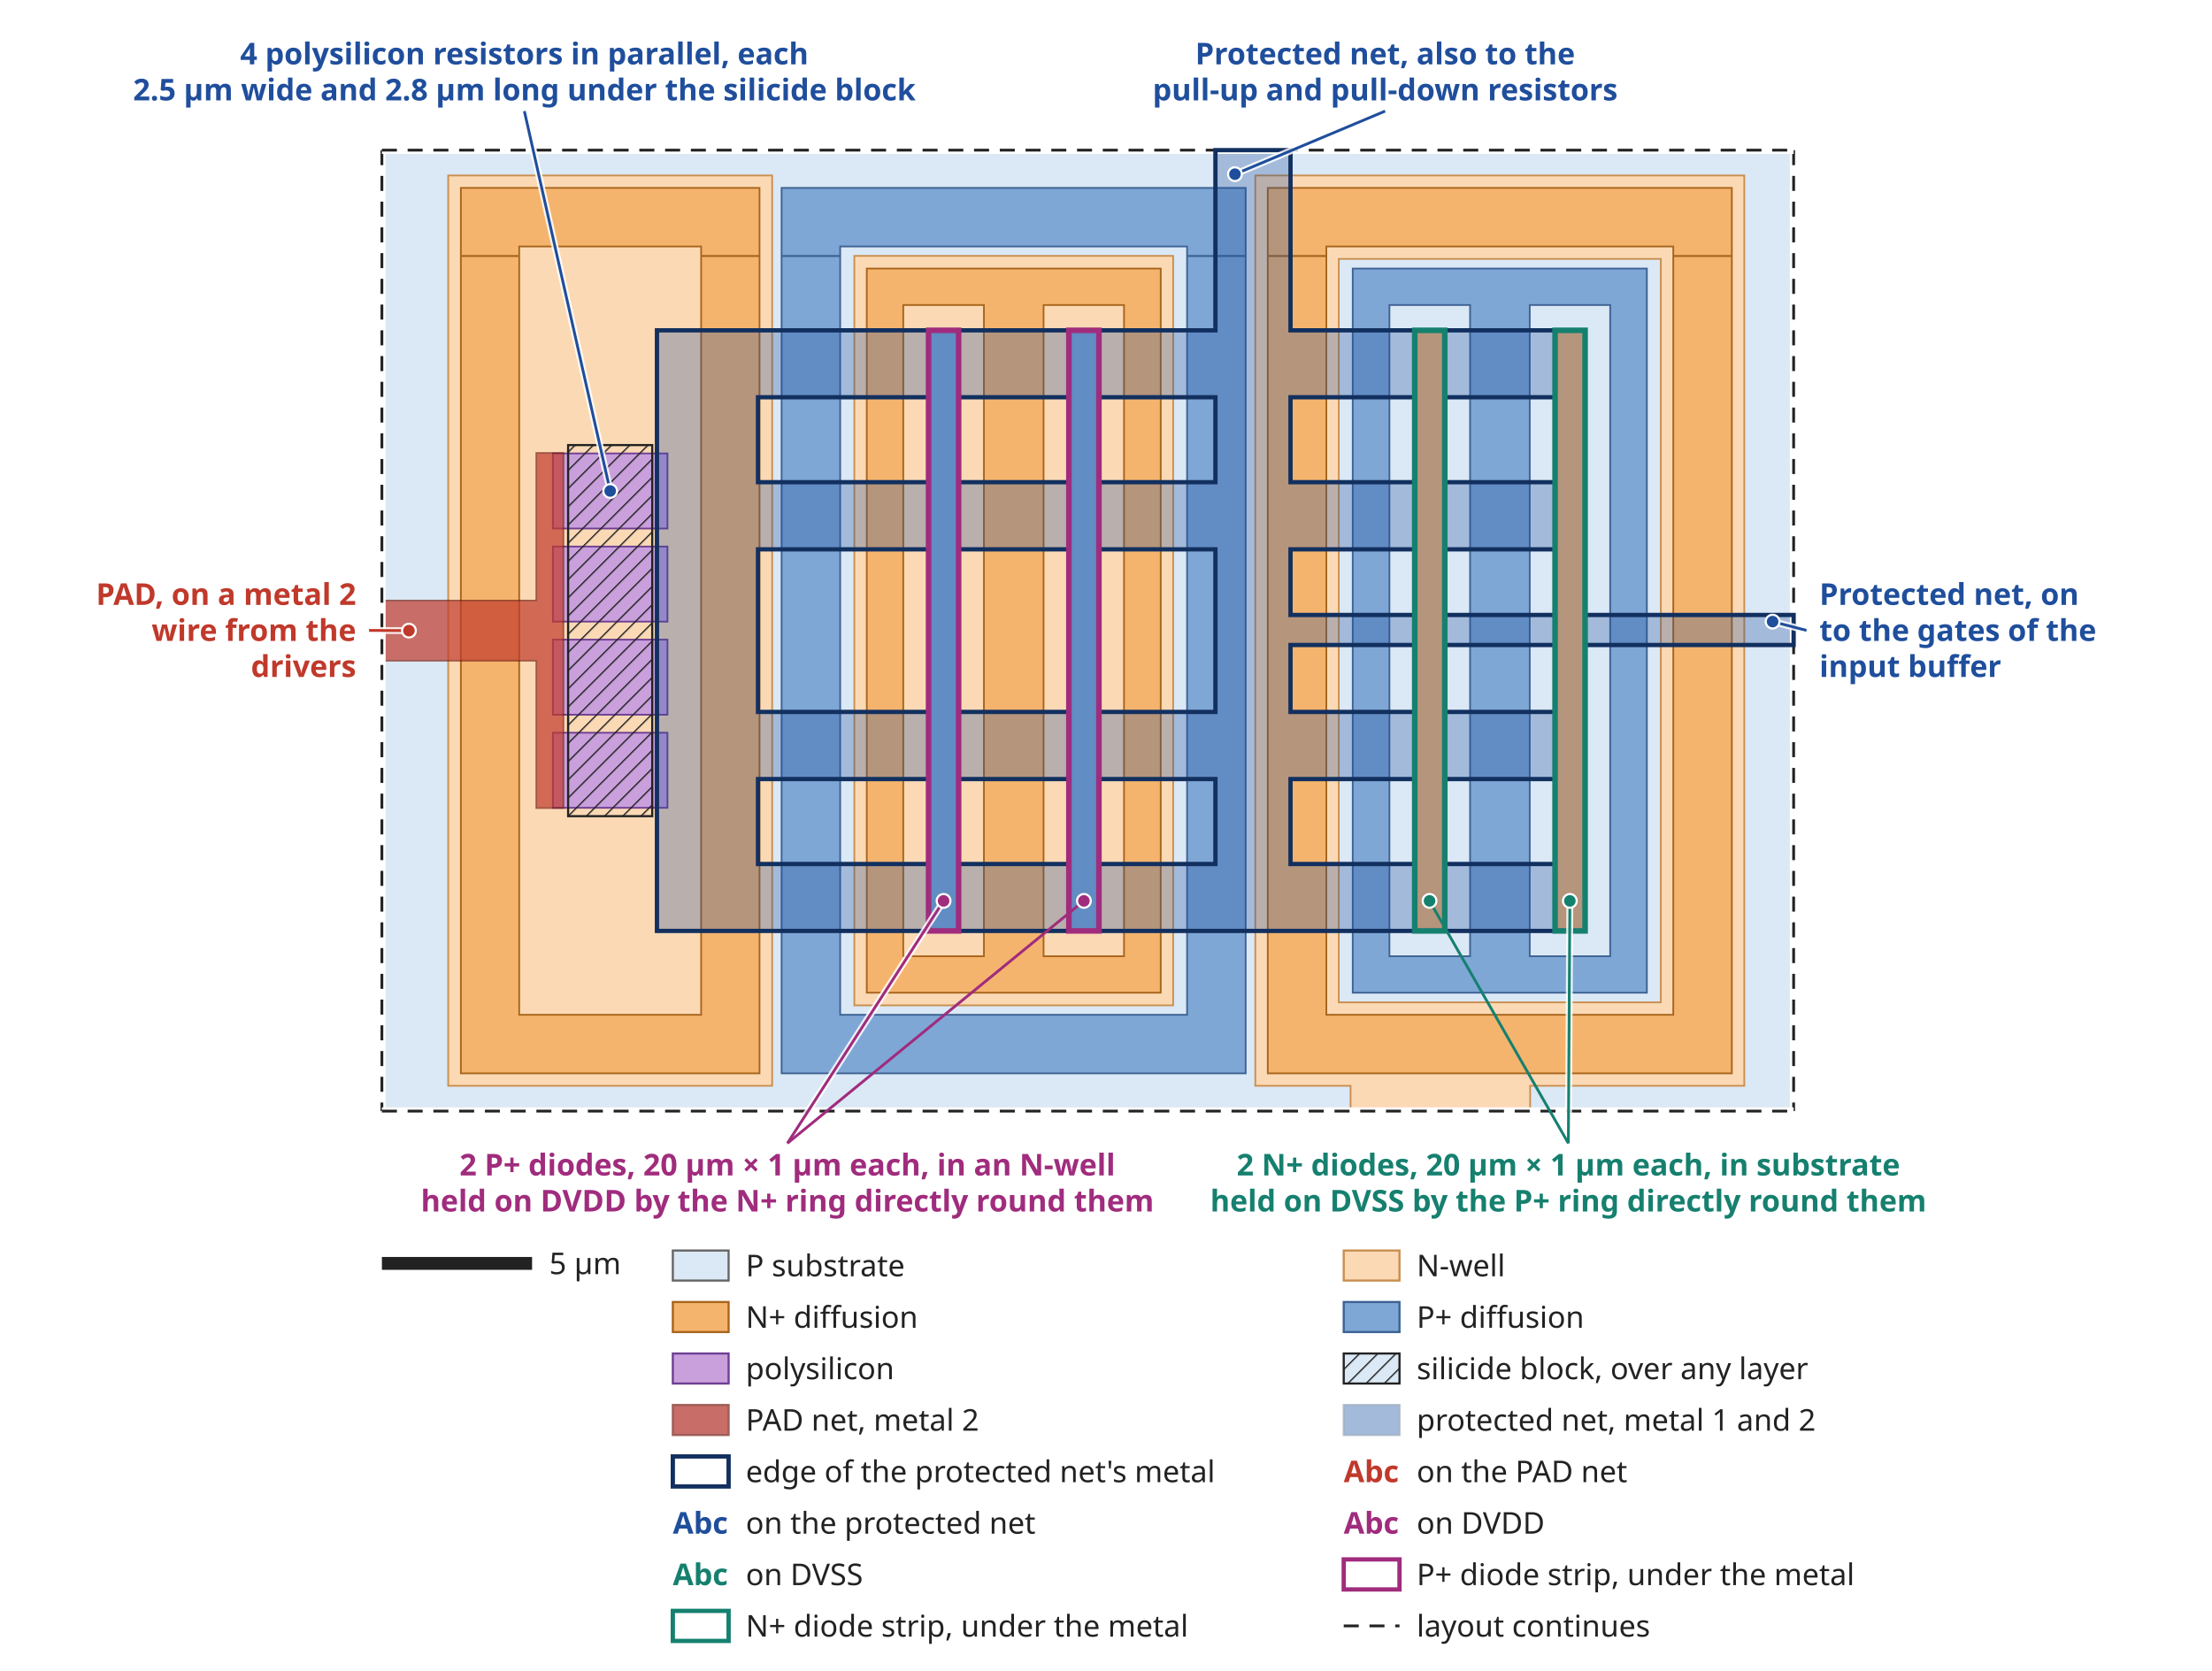
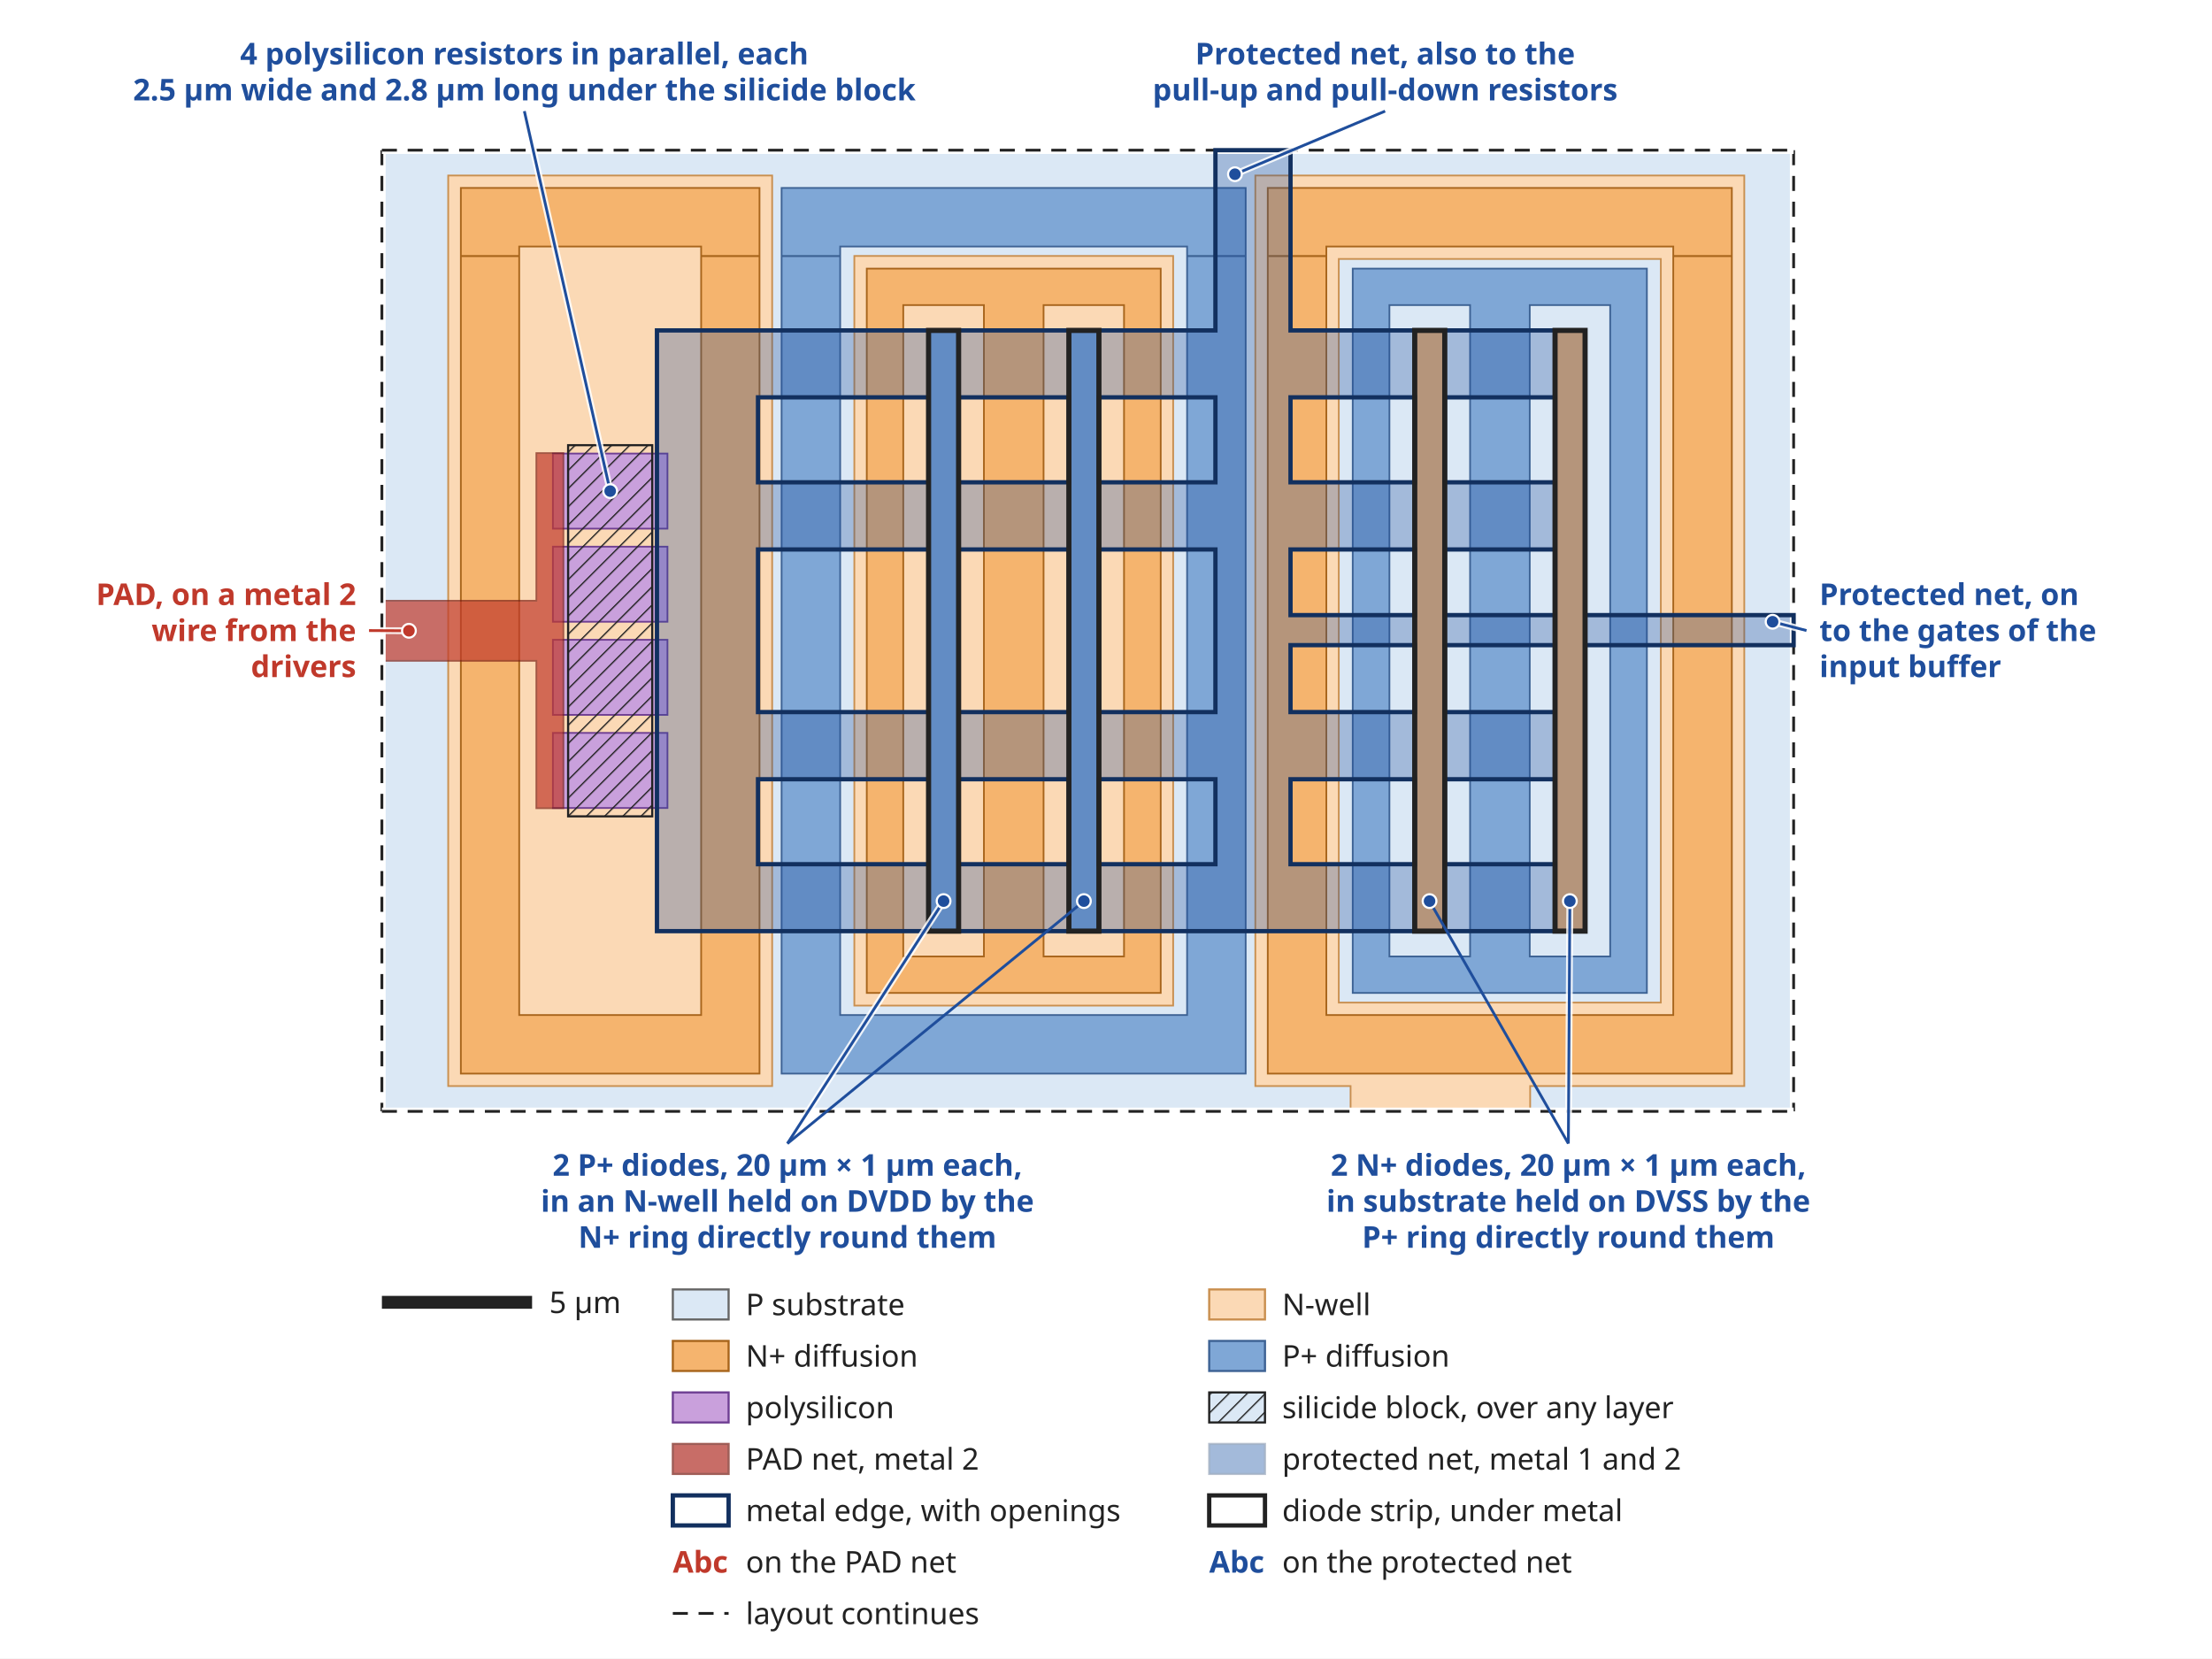
- <svg xmlns="http://www.w3.org/2000/svg" width="1031" height="779" viewBox="0 0 1031 779" font-family="sans-serif">
+ <svg xmlns="http://www.w3.org/2000/svg" width="1031" height="773" viewBox="0 0 1031 773" font-family="sans-serif">
  <defs>
    <pattern id="hatch" width="6" height="6" patternUnits="userSpaceOnUse" patternTransform="rotate(45)">
      <line x1="0" y1="0" x2="0" y2="6" stroke="#222222" stroke-width="1.2" />
    </pattern>
    <marker id="arrow-hot" viewBox="0 0 10 10" refX="7" refY="5" markerWidth="4.5" markerHeight="4.5" orient="auto">
      <path d="M0,0 L10,5 L0,10 z" fill="#c0392b" />
    </marker>
    <marker id="arrow-clamp" viewBox="0 0 10 10" refX="7" refY="5" markerWidth="4.5" markerHeight="4.5" orient="auto">
      <path d="M0,0 L10,5 L0,10 z" fill="#e08a00" />
    </marker>
    <marker id="arrow-second" viewBox="0 0 10 10" refX="7" refY="5" markerWidth="4.5" markerHeight="4.5" orient="auto">
      <path d="M0,0 L10,5 L0,10 z" fill="#1f4e9c" />
    </marker>
    <marker id="arrow-snap" viewBox="0 0 10 10" refX="7" refY="5" markerWidth="4.5" markerHeight="4.5" orient="auto">
      <path d="M0,0 L10,5 L0,10 z" fill="#8e44ad" />
    </marker>
  </defs>
-   <rect width="1031" height="779" fill="#ffffff" />
+   <rect width="1031" height="773" fill="#ffffff" />
  <rect x="178.0" y="70.0" width="658.0" height="448.0" fill="#dbe8f5" />
  <path d="M585.1,81.8L624.0,81.8L813.0,81.8L813.0,506.2L713.2,506.2L713.2,515.2L713.2,518.0L629.5,518.0L629.5,515.2L629.5,506.2L585.1,506.2ZM624.0,120.7L624.0,467.3L774.1,467.3L774.1,120.7ZM398.2,119.3L546.8,119.3L546.8,468.7L398.2,468.7ZM208.9,81.8L359.9,81.8L359.9,506.2L208.9,506.2Z" fill="#fbd9b5" stroke="#c98f4f" stroke-width="0.8" fill-rule="evenodd" opacity="1.0" />
  <path d="M630.5,125.2L643.3,125.2L754.9,125.2L767.6,125.2L767.6,126.4L767.6,142.2L767.6,461.7L767.6,462.8L754.9,462.8L643.3,462.8L630.5,462.8L630.5,461.7L630.5,142.2L630.5,126.4ZM713.0,142.2L713.0,146.1L713.0,441.9L713.0,445.8L750.5,445.8L750.5,441.9L750.5,146.1L750.5,142.2ZM647.6,142.2L647.6,146.1L647.6,441.9L647.6,445.8L685.2,445.8L685.2,441.9L685.2,146.1L685.2,142.2ZM364.3,119.4L391.6,119.4L391.6,468.7L391.6,473.1L553.3,473.1L553.3,468.7L553.3,119.4L580.6,119.4L580.6,468.7L580.6,473.1L580.6,500.4L364.3,500.4L364.3,473.1L364.3,468.7ZM364.3,87.6L580.6,87.6L580.6,114.9L580.6,119.3L553.3,119.3L553.3,114.9L391.6,114.9L391.6,119.3L364.3,119.3L364.3,114.9ZM498.2,154.0L512.2,154.0L512.2,434.0L498.2,434.0ZM432.8,154.0L446.8,154.0L446.8,434.0L432.8,434.0Z" fill="#7fa7d6" stroke="#3d6294" stroke-width="0.8" fill-rule="evenodd" opacity="1.0" />
  <path d="M404.0,125.2L416.7,125.2L528.3,125.2L541.0,125.2L541.0,126.4L541.0,142.2L541.0,461.7L541.0,462.8L528.3,462.8L416.7,462.8L404.0,462.8L404.0,461.7L404.0,142.2L404.0,126.4ZM486.4,142.2L486.4,146.1L486.4,441.9L486.4,445.8L523.9,445.8L523.9,441.9L523.9,146.1L523.9,142.2ZM421.0,142.2L421.0,146.1L421.0,441.9L421.0,445.8L458.6,445.8L458.6,441.9L458.6,146.1L458.6,142.2ZM590.9,119.4L618.2,119.4L618.2,468.7L618.2,473.1L779.9,473.1L779.9,468.7L779.9,119.4L807.2,119.4L807.2,468.7L807.2,473.1L807.2,500.4L590.9,500.4L590.9,473.1L590.9,468.7ZM214.8,119.4L242.0,119.4L242.0,468.7L242.0,473.1L326.8,473.1L326.8,468.7L326.8,119.4L354.0,119.4L354.0,468.7L354.0,473.1L354.0,500.4L214.8,500.4L214.8,473.1L214.8,468.7ZM590.9,87.6L807.2,87.6L807.2,114.9L807.2,119.3L779.9,119.3L779.9,114.9L618.2,114.9L618.2,119.3L590.9,119.3L590.9,114.9ZM214.8,87.6L354.0,87.6L354.0,114.9L354.0,119.3L326.8,119.3L326.8,114.9L242.0,114.9L242.0,119.3L214.8,119.3L214.8,114.9ZM724.8,154.0L738.8,154.0L738.8,434.0L724.8,434.0ZM659.4,154.0L673.4,154.0L673.4,434.0L659.4,434.0Z" fill="#f5b46e" stroke="#a8651c" stroke-width="0.8" fill-rule="evenodd" opacity="1.0" />
  <path d="M257.7,341.6L311.1,341.6L311.1,376.6L257.7,376.6ZM257.7,298.2L311.1,298.2L311.1,333.2L257.7,333.2ZM257.7,254.8L311.1,254.8L311.1,289.8L257.7,289.8ZM257.7,211.4L311.1,211.4L311.1,246.4L257.7,246.4Z" fill="#c9a0dc" stroke="#6f3f93" stroke-width="0.8" fill-rule="evenodd" opacity="1.0" />
  <path d="M264.8,207.5L304.0,207.5L304.0,250.3L304.0,250.9L304.0,293.7L304.0,294.3L304.0,337.1L304.0,337.7L304.0,380.5L264.8,380.5L264.8,337.7L264.8,337.1L264.8,294.3L264.8,293.7L264.8,250.9L264.8,250.3L264.8,207.5Z" fill="url(#hatch)" stroke="#222222" stroke-width="1.0" fill-rule="evenodd" opacity="1.0" />
  <path d="M250.0,211.2L262.6,211.2L262.6,376.7L250.0,376.7L250.0,308.0L178.0,308.0L178.0,280.0L250.0,280.0Z" fill="#c0392b" stroke="#7d1f14" stroke-width="0.8" fill-rule="evenodd" opacity="0.7" />
  <path d="M566.5,70.0L601.5,70.0L601.5,73.2L601.5,154.0L659.4,154.0L673.4,154.0L724.8,154.0L738.8,154.0L738.8,185.2L738.8,224.8L738.8,256.1L738.8,286.7L814.4,286.7L814.4,286.7L836.0,286.7L836.0,300.7L814.4,300.7L814.4,300.7L738.8,300.7L738.8,331.9L738.8,363.2L738.8,402.8L738.8,434.0L738.8,434.0L306.2,434.0L306.2,434.0L306.2,402.8L306.2,376.7L306.2,376.5L306.2,363.2L306.2,341.7L306.2,333.1L306.2,331.9L306.2,298.3L306.2,289.7L306.2,256.1L306.2,254.9L306.2,246.3L306.2,224.8L306.2,211.5L306.2,211.2L306.2,185.2L306.2,154.0L353.3,154.0L432.8,154.0L446.8,154.0L498.2,154.0L512.2,154.0L566.5,154.0L566.5,73.2ZM512.2,256.1L512.2,331.9L566.5,331.9L566.5,300.7L566.5,286.7L566.5,256.1ZM673.4,363.2L673.4,402.8L724.8,402.8L724.8,363.2ZM601.5,363.2L601.5,402.8L659.4,402.8L659.4,363.2ZM512.2,363.2L512.2,402.8L566.5,402.8L566.5,363.2ZM446.8,363.2L446.8,402.8L498.2,402.8L498.2,363.2ZM353.3,363.2L353.3,402.8L432.8,402.8L432.8,363.2ZM673.4,300.7L673.4,331.9L724.8,331.9L724.8,300.7ZM601.5,300.7L601.5,331.9L659.4,331.9L659.4,300.7ZM673.4,256.1L673.4,286.7L724.8,286.7L724.8,256.1ZM601.5,256.1L601.5,286.7L659.4,286.7L659.4,256.1ZM446.8,256.1L446.8,331.9L498.2,331.9L498.2,256.1ZM353.3,256.1L353.3,331.9L432.8,331.9L432.8,256.1ZM673.4,185.2L673.4,224.8L724.8,224.8L724.8,185.2ZM601.5,185.2L601.5,224.8L659.4,224.8L659.4,185.2ZM512.2,185.2L512.2,224.8L566.5,224.8L566.5,185.2ZM446.8,185.2L446.8,224.8L498.2,224.8L498.2,185.2ZM353.3,185.2L353.3,224.8L432.8,224.8L432.8,185.2Z" fill="#1f4e9c" stroke="#12305f" stroke-width="0.8" fill-rule="evenodd" opacity="0.3" />
  <line x1="178.0" y1="70.0" x2="178.0" y2="518.0" stroke="#ffffff" stroke-width="3.5" />
  <line x1="178.0" y1="70.0" x2="178.0" y2="518.0" stroke="#222222" stroke-width="1.3" stroke-dasharray="7,5" />
  <line x1="836.0" y1="70.0" x2="836.0" y2="518.0" stroke="#ffffff" stroke-width="3.5" />
  <line x1="836.0" y1="70.0" x2="836.0" y2="518.0" stroke="#222222" stroke-width="1.3" stroke-dasharray="7,5" />
  <line x1="178.0" y1="70.0" x2="836.0" y2="70.0" stroke="#ffffff" stroke-width="3.5" />
  <line x1="178.0" y1="70.0" x2="836.0" y2="70.0" stroke="#222222" stroke-width="1.3" stroke-dasharray="7,5" />
  <line x1="178.0" y1="518.0" x2="836.0" y2="518.0" stroke="#ffffff" stroke-width="3.5" />
  <line x1="178.0" y1="518.0" x2="836.0" y2="518.0" stroke="#222222" stroke-width="1.3" stroke-dasharray="7,5" />
  <path d="M566.5,70.0L601.5,70.0L601.5,73.2L601.5,154.0L659.4,154.0L673.4,154.0L724.8,154.0L738.8,154.0L738.8,185.2L738.8,224.8L738.8,256.1L738.8,286.7L814.4,286.7L814.4,286.7L836.0,286.7L836.0,300.7L814.4,300.7L814.4,300.7L738.8,300.7L738.8,331.9L738.8,363.2L738.8,402.8L738.8,434.0L738.8,434.0L306.2,434.0L306.2,434.0L306.2,402.8L306.2,376.7L306.2,376.5L306.2,363.2L306.2,341.7L306.2,333.1L306.2,331.9L306.2,298.3L306.2,289.7L306.2,256.1L306.2,254.9L306.2,246.3L306.2,224.8L306.2,211.5L306.2,211.2L306.2,185.2L306.2,154.0L353.3,154.0L432.8,154.0L446.8,154.0L498.2,154.0L512.2,154.0L566.5,154.0L566.5,73.2ZM512.2,256.1L512.2,331.9L566.5,331.9L566.5,300.7L566.5,286.7L566.5,256.1ZM673.4,363.2L673.4,402.8L724.8,402.8L724.8,363.2ZM601.5,363.2L601.5,402.8L659.4,402.8L659.4,363.2ZM512.2,363.2L512.2,402.8L566.5,402.8L566.5,363.2ZM446.8,363.2L446.8,402.8L498.2,402.8L498.2,363.2ZM353.3,363.2L353.3,402.8L432.8,402.8L432.8,363.2ZM673.4,300.7L673.4,331.9L724.8,331.9L724.8,300.7ZM601.5,300.7L601.5,331.9L659.4,331.9L659.4,300.7ZM673.4,256.1L673.4,286.7L724.8,286.7L724.8,256.1ZM601.5,256.1L601.5,286.7L659.4,286.7L659.4,256.1ZM446.8,256.1L446.8,331.9L498.2,331.9L498.2,256.1ZM353.3,256.1L353.3,331.9L432.8,331.9L432.8,256.1ZM673.4,185.2L673.4,224.8L724.8,224.8L724.8,185.2ZM601.5,185.2L601.5,224.8L659.4,224.8L659.4,185.2ZM512.2,185.2L512.2,224.8L566.5,224.8L566.5,185.2ZM446.8,185.2L446.8,224.8L498.2,224.8L498.2,185.2ZM353.3,185.2L353.3,224.8L432.8,224.8L432.8,185.2Z" fill="none" stroke="#12305f" stroke-width="2.0" />
-   <path d="M498.2,154.0L512.2,154.0L512.2,434.0L498.2,434.0ZM432.8,154.0L446.8,154.0L446.8,434.0L432.8,434.0Z" fill="none" stroke="#a02c7d" stroke-width="2.6" />
-   <path d="M724.8,154.0L738.8,154.0L738.8,434.0L724.8,434.0ZM659.4,154.0L673.4,154.0L673.4,434.0L659.4,434.0Z" fill="none" stroke="#16806f" stroke-width="2.6" />
+   <path d="M498.2,154.0L512.2,154.0L512.2,434.0L498.2,434.0ZM432.8,154.0L446.8,154.0L446.8,434.0L432.8,434.0Z" fill="none" stroke="#222222" stroke-width="2.4" />
+   <path d="M724.8,154.0L738.8,154.0L738.8,434.0L724.8,434.0ZM659.4,154.0L673.4,154.0L673.4,434.0L659.4,434.0Z" fill="none" stroke="#222222" stroke-width="2.4" />
  <polyline points="172.0,293.9 190.6,294.0" fill="none" stroke="#fff" stroke-width="3.2" opacity="0.85" />
  <polyline points="172.0,293.9 190.6,294.0" fill="none" stroke="#c0392b" stroke-width="1.3" />
  <circle cx="190.6" cy="294.0" r="3.2" fill="#c0392b" stroke="#fff" stroke-width="1" />
  <text x="166.0" y="282.0" text-anchor="end" font-size="14" fill="#c0392b" font-weight="bold" stroke="#ffffff" stroke-width="3.5" paint-order="stroke" stroke-linejoin="round">PAD, on a metal 2</text>
  <text x="166.0" y="298.8" text-anchor="end" font-size="14" fill="#c0392b" font-weight="bold" stroke="#ffffff" stroke-width="3.5" paint-order="stroke" stroke-linejoin="round">wire from the</text>
  <text x="166.0" y="315.6" text-anchor="end" font-size="14" fill="#c0392b" font-weight="bold" stroke="#ffffff" stroke-width="3.5" paint-order="stroke" stroke-linejoin="round">drivers</text>
  <polyline points="842.0,293.9 826.2,289.8" fill="none" stroke="#fff" stroke-width="3.2" opacity="0.85" />
  <polyline points="842.0,293.9 826.2,289.8" fill="none" stroke="#1f4e9c" stroke-width="1.3" />
  <circle cx="826.2" cy="289.8" r="3.2" fill="#1f4e9c" stroke="#fff" stroke-width="1" />
  <text x="848.0" y="282.0" text-anchor="start" font-size="14" fill="#1f4e9c" font-weight="bold" stroke="#ffffff" stroke-width="3.5" paint-order="stroke" stroke-linejoin="round">Protected net, on</text>
  <text x="848.0" y="298.8" text-anchor="start" font-size="14" fill="#1f4e9c" font-weight="bold" stroke="#ffffff" stroke-width="3.5" paint-order="stroke" stroke-linejoin="round">to the gates of the</text>
  <text x="848.0" y="315.6" text-anchor="start" font-size="14" fill="#1f4e9c" font-weight="bold" stroke="#ffffff" stroke-width="3.5" paint-order="stroke" stroke-linejoin="round">input buffer</text>
  <polyline points="244.4,51.8 284.4,228.9" fill="none" stroke="#fff" stroke-width="3.2" opacity="0.85" />
  <polyline points="244.4,51.8 284.4,228.9" fill="none" stroke="#1f4e9c" stroke-width="1.3" />
  <circle cx="284.4" cy="228.9" r="3.2" fill="#1f4e9c" stroke="#fff" stroke-width="1" />
  <text x="244.4" y="30.0" text-anchor="middle" font-size="14" fill="#1f4e9c" font-weight="bold" stroke="#ffffff" stroke-width="3.5" paint-order="stroke" stroke-linejoin="round">4 polysilicon resistors in parallel, each</text>
  <text x="244.4" y="46.8" text-anchor="middle" font-size="14" fill="#1f4e9c" font-weight="bold" stroke="#ffffff" stroke-width="3.5" paint-order="stroke" stroke-linejoin="round">2.5 µm wide and 2.8 µm long under the silicide block</text>
  <polyline points="645.6,51.8 575.6,81.2" fill="none" stroke="#fff" stroke-width="3.2" opacity="0.85" />
  <polyline points="645.6,51.8 575.6,81.2" fill="none" stroke="#1f4e9c" stroke-width="1.3" />
  <circle cx="575.6" cy="81.2" r="3.2" fill="#1f4e9c" stroke="#fff" stroke-width="1" />
  <text x="645.6" y="30.0" text-anchor="middle" font-size="14" fill="#1f4e9c" font-weight="bold" stroke="#ffffff" stroke-width="3.5" paint-order="stroke" stroke-linejoin="round">Protected net, also to the</text>
  <text x="645.6" y="46.8" text-anchor="middle" font-size="14" fill="#1f4e9c" font-weight="bold" stroke="#ffffff" stroke-width="3.5" paint-order="stroke" stroke-linejoin="round">pull-up and pull-down resistors</text>
  <polyline points="367.0,533.0 439.8,420.0" fill="none" stroke="#fff" stroke-width="3.2" opacity="0.85" />
-   <polyline points="367.0,533.0 439.8,420.0" fill="none" stroke="#a02c7d" stroke-width="1.3" />
-   <circle cx="439.8" cy="420.0" r="3.2" fill="#a02c7d" stroke="#fff" stroke-width="1" />
-   <line x1="367.0" y1="533.0" x2="505.2" y2="420.0" stroke="#a02c7d" stroke-width="1.3" />
-   <circle cx="505.2" cy="420.0" r="3.2" fill="#a02c7d" stroke="#fff" stroke-width="1" />
-   <text x="367.0" y="548.0" text-anchor="middle" font-size="14" fill="#a02c7d" font-weight="bold" stroke="#ffffff" stroke-width="3.5" paint-order="stroke" stroke-linejoin="round">2 P+ diodes, 20 µm × 1 µm each, in an N-well</text>
-   <text x="367.0" y="564.8" text-anchor="middle" font-size="14" fill="#a02c7d" font-weight="bold" stroke="#ffffff" stroke-width="3.5" paint-order="stroke" stroke-linejoin="round">held on DVDD by the N+ ring directly round them</text>
+   <polyline points="367.0,533.0 439.8,420.0" fill="none" stroke="#1f4e9c" stroke-width="1.3" />
+   <circle cx="439.8" cy="420.0" r="3.2" fill="#1f4e9c" stroke="#fff" stroke-width="1" />
+   <line x1="367.0" y1="533.0" x2="505.2" y2="420.0" stroke="#1f4e9c" stroke-width="1.3" />
+   <circle cx="505.2" cy="420.0" r="3.2" fill="#1f4e9c" stroke="#fff" stroke-width="1" />
+   <text x="367.0" y="548.0" text-anchor="middle" font-size="14" fill="#1f4e9c" font-weight="bold" stroke="#ffffff" stroke-width="3.5" paint-order="stroke" stroke-linejoin="round">2 P+ diodes, 20 µm × 1 µm each,</text>
+   <text x="367.0" y="564.8" text-anchor="middle" font-size="14" fill="#1f4e9c" font-weight="bold" stroke="#ffffff" stroke-width="3.5" paint-order="stroke" stroke-linejoin="round">in an N-well held on DVDD by the</text>
+   <text x="367.0" y="581.6" text-anchor="middle" font-size="14" fill="#1f4e9c" font-weight="bold" stroke="#ffffff" stroke-width="3.5" paint-order="stroke" stroke-linejoin="round">N+ ring directly round them</text>
  <polyline points="731.0,533.0 731.7,420.0" fill="none" stroke="#fff" stroke-width="3.2" opacity="0.85" />
-   <polyline points="731.0,533.0 731.7,420.0" fill="none" stroke="#16806f" stroke-width="1.3" />
-   <circle cx="731.7" cy="420.0" r="3.2" fill="#16806f" stroke="#fff" stroke-width="1" />
-   <line x1="731.0" y1="533.0" x2="666.3" y2="420.0" stroke="#16806f" stroke-width="1.3" />
-   <circle cx="666.3" cy="420.0" r="3.2" fill="#16806f" stroke="#fff" stroke-width="1" />
-   <text x="731.0" y="548.0" text-anchor="middle" font-size="14" fill="#16806f" font-weight="bold" stroke="#ffffff" stroke-width="3.5" paint-order="stroke" stroke-linejoin="round">2 N+ diodes, 20 µm × 1 µm each, in substrate</text>
-   <text x="731.0" y="564.8" text-anchor="middle" font-size="14" fill="#16806f" font-weight="bold" stroke="#ffffff" stroke-width="3.5" paint-order="stroke" stroke-linejoin="round">held on DVSS by the P+ ring directly round them</text>
-   <rect x="178.0" y="586.0" width="70.0" height="6" fill="#222222" />
-   <text x="256.0" y="594.0" font-size="14" fill="#222222">5 µm</text>
-   <rect x="313.6" y="583.0" width="26" height="14" fill="#dbe8f5" />
-   <rect x="313.6" y="583.0" width="26" height="14" fill="#dbe8f5" stroke="#666666" opacity="1.0" />
-   <text x="347.6" y="595.0" font-size="14" fill="#222222">P substrate</text>
-   <rect x="626.3" y="583.0" width="26" height="14" fill="#dbe8f5" />
-   <rect x="626.3" y="583.0" width="26" height="14" fill="#fbd9b5" stroke="#c98f4f" opacity="1.0" />
-   <text x="660.3" y="595.0" font-size="14" fill="#222222">N-well</text>
-   <rect x="313.6" y="607.0" width="26" height="14" fill="#dbe8f5" />
-   <rect x="313.6" y="607.0" width="26" height="14" fill="#f5b46e" stroke="#a8651c" opacity="1.0" />
-   <text x="347.6" y="619.0" font-size="14" fill="#222222">N+ diffusion</text>
-   <rect x="626.3" y="607.0" width="26" height="14" fill="#dbe8f5" />
-   <rect x="626.3" y="607.0" width="26" height="14" fill="#7fa7d6" stroke="#3d6294" opacity="1.0" />
-   <text x="660.3" y="619.0" font-size="14" fill="#222222">P+ diffusion</text>
-   <rect x="313.6" y="631.0" width="26" height="14" fill="#dbe8f5" />
-   <rect x="313.6" y="631.0" width="26" height="14" fill="#c9a0dc" stroke="#6f3f93" opacity="1.0" />
-   <text x="347.6" y="643.0" font-size="14" fill="#222222">polysilicon</text>
-   <rect x="626.3" y="631.0" width="26" height="14" fill="#dbe8f5" />
-   <rect x="626.3" y="631.0" width="26" height="14" fill="url(#hatch)" stroke="#222222" opacity="1.0" />
-   <text x="660.3" y="643.0" font-size="14" fill="#222222">silicide block, over any layer</text>
-   <rect x="313.6" y="655.0" width="26" height="14" fill="#dbe8f5" />
-   <rect x="313.6" y="655.0" width="26" height="14" fill="#c0392b" stroke="#7d1f14" opacity="0.7" />
-   <text x="347.6" y="667.0" font-size="14" fill="#222222">PAD net, metal 2</text>
-   <rect x="626.3" y="655.0" width="26" height="14" fill="#dbe8f5" />
-   <rect x="626.3" y="655.0" width="26" height="14" fill="#1f4e9c" stroke="#12305f" opacity="0.3" />
-   <text x="660.3" y="667.0" font-size="14" fill="#222222">protected net, metal 1 and 2</text>
-   <rect x="313.6" y="679.0" width="26" height="14" fill="none" stroke="#12305f" stroke-width="2" />
-   <text x="347.6" y="691.0" font-size="14" fill="#222222">edge of the protected net's metal</text>
-   <text x="626.3" y="691.0" font-size="14" font-weight="bold" fill="#c0392b">Abc</text>
-   <text x="660.3" y="691.0" font-size="14" fill="#222222">on the PAD net</text>
-   <text x="313.6" y="715.0" font-size="14" font-weight="bold" fill="#1f4e9c">Abc</text>
-   <text x="347.6" y="715.0" font-size="14" fill="#222222">on the protected net</text>
-   <text x="626.3" y="715.0" font-size="14" font-weight="bold" fill="#a02c7d">Abc</text>
-   <text x="660.3" y="715.0" font-size="14" fill="#222222">on DVDD</text>
-   <text x="313.6" y="739.0" font-size="14" font-weight="bold" fill="#16806f">Abc</text>
-   <text x="347.6" y="739.0" font-size="14" fill="#222222">on DVSS</text>
-   <rect x="626.3" y="727.0" width="26" height="14" fill="none" stroke="#a02c7d" stroke-width="2" />
-   <text x="660.3" y="739.0" font-size="14" fill="#222222">P+ diode strip, under the metal</text>
-   <rect x="313.6" y="751.0" width="26" height="14" fill="none" stroke="#16806f" stroke-width="2" />
-   <text x="347.6" y="763.0" font-size="14" fill="#222222">N+ diode strip, under the metal</text>
-   <line x1="626.3" y1="758.0" x2="652.3" y2="758.0" stroke="#222222" stroke-width="1.3" stroke-dasharray="7,5" />
-   <text x="660.3" y="763.0" font-size="14" fill="#222222">layout continues</text>
+   <polyline points="731.0,533.0 731.7,420.0" fill="none" stroke="#1f4e9c" stroke-width="1.3" />
+   <circle cx="731.7" cy="420.0" r="3.2" fill="#1f4e9c" stroke="#fff" stroke-width="1" />
+   <line x1="731.0" y1="533.0" x2="666.3" y2="420.0" stroke="#1f4e9c" stroke-width="1.3" />
+   <circle cx="666.3" cy="420.0" r="3.2" fill="#1f4e9c" stroke="#fff" stroke-width="1" />
+   <text x="731.0" y="548.0" text-anchor="middle" font-size="14" fill="#1f4e9c" font-weight="bold" stroke="#ffffff" stroke-width="3.5" paint-order="stroke" stroke-linejoin="round">2 N+ diodes, 20 µm × 1 µm each,</text>
+   <text x="731.0" y="564.8" text-anchor="middle" font-size="14" fill="#1f4e9c" font-weight="bold" stroke="#ffffff" stroke-width="3.5" paint-order="stroke" stroke-linejoin="round">in substrate held on DVSS by the</text>
+   <text x="731.0" y="581.6" text-anchor="middle" font-size="14" fill="#1f4e9c" font-weight="bold" stroke="#ffffff" stroke-width="3.5" paint-order="stroke" stroke-linejoin="round">P+ ring directly round them</text>
+   <rect x="178.0" y="604.0" width="70.0" height="6" fill="#222222" />
+   <text x="256.0" y="612.0" font-size="14" fill="#222222">5 µm</text>
+   <rect x="313.6" y="601.0" width="26" height="14" fill="#dbe8f5" />
+   <rect x="313.6" y="601.0" width="26" height="14" fill="#dbe8f5" stroke="#666666" opacity="1.0" />
+   <text x="347.6" y="613.0" font-size="14" fill="#222222">P substrate</text>
+   <rect x="563.6" y="601.0" width="26" height="14" fill="#dbe8f5" />
+   <rect x="563.6" y="601.0" width="26" height="14" fill="#fbd9b5" stroke="#c98f4f" opacity="1.0" />
+   <text x="597.6" y="613.0" font-size="14" fill="#222222">N-well</text>
+   <rect x="313.6" y="625.0" width="26" height="14" fill="#dbe8f5" />
+   <rect x="313.6" y="625.0" width="26" height="14" fill="#f5b46e" stroke="#a8651c" opacity="1.0" />
+   <text x="347.6" y="637.0" font-size="14" fill="#222222">N+ diffusion</text>
+   <rect x="563.6" y="625.0" width="26" height="14" fill="#dbe8f5" />
+   <rect x="563.6" y="625.0" width="26" height="14" fill="#7fa7d6" stroke="#3d6294" opacity="1.0" />
+   <text x="597.6" y="637.0" font-size="14" fill="#222222">P+ diffusion</text>
+   <rect x="313.6" y="649.0" width="26" height="14" fill="#dbe8f5" />
+   <rect x="313.6" y="649.0" width="26" height="14" fill="#c9a0dc" stroke="#6f3f93" opacity="1.0" />
+   <text x="347.6" y="661.0" font-size="14" fill="#222222">polysilicon</text>
+   <rect x="563.6" y="649.0" width="26" height="14" fill="#dbe8f5" />
+   <rect x="563.6" y="649.0" width="26" height="14" fill="url(#hatch)" stroke="#222222" opacity="1.0" />
+   <text x="597.6" y="661.0" font-size="14" fill="#222222">silicide block, over any layer</text>
+   <rect x="313.6" y="673.0" width="26" height="14" fill="#dbe8f5" />
+   <rect x="313.6" y="673.0" width="26" height="14" fill="#c0392b" stroke="#7d1f14" opacity="0.7" />
+   <text x="347.6" y="685.0" font-size="14" fill="#222222">PAD net, metal 2</text>
+   <rect x="563.6" y="673.0" width="26" height="14" fill="#dbe8f5" />
+   <rect x="563.6" y="673.0" width="26" height="14" fill="#1f4e9c" stroke="#12305f" opacity="0.3" />
+   <text x="597.6" y="685.0" font-size="14" fill="#222222">protected net, metal 1 and 2</text>
+   <rect x="313.6" y="697.0" width="26" height="14" fill="none" stroke="#12305f" stroke-width="2" />
+   <text x="347.6" y="709.0" font-size="14" fill="#222222">metal edge, with openings</text>
+   <rect x="563.6" y="697.0" width="26" height="14" fill="none" stroke="#222222" stroke-width="2" />
+   <text x="597.6" y="709.0" font-size="14" fill="#222222">diode strip, under metal</text>
+   <text x="313.6" y="733.0" font-size="14" font-weight="bold" fill="#c0392b">Abc</text>
+   <text x="347.6" y="733.0" font-size="14" fill="#222222">on the PAD net</text>
+   <text x="563.6" y="733.0" font-size="14" font-weight="bold" fill="#1f4e9c">Abc</text>
+   <text x="597.6" y="733.0" font-size="14" fill="#222222">on the protected net</text>
+   <line x1="313.6" y1="752.0" x2="339.6" y2="752.0" stroke="#222222" stroke-width="1.3" stroke-dasharray="7,5" />
+   <text x="347.6" y="757.0" font-size="14" fill="#222222">layout continues</text>
</svg>
